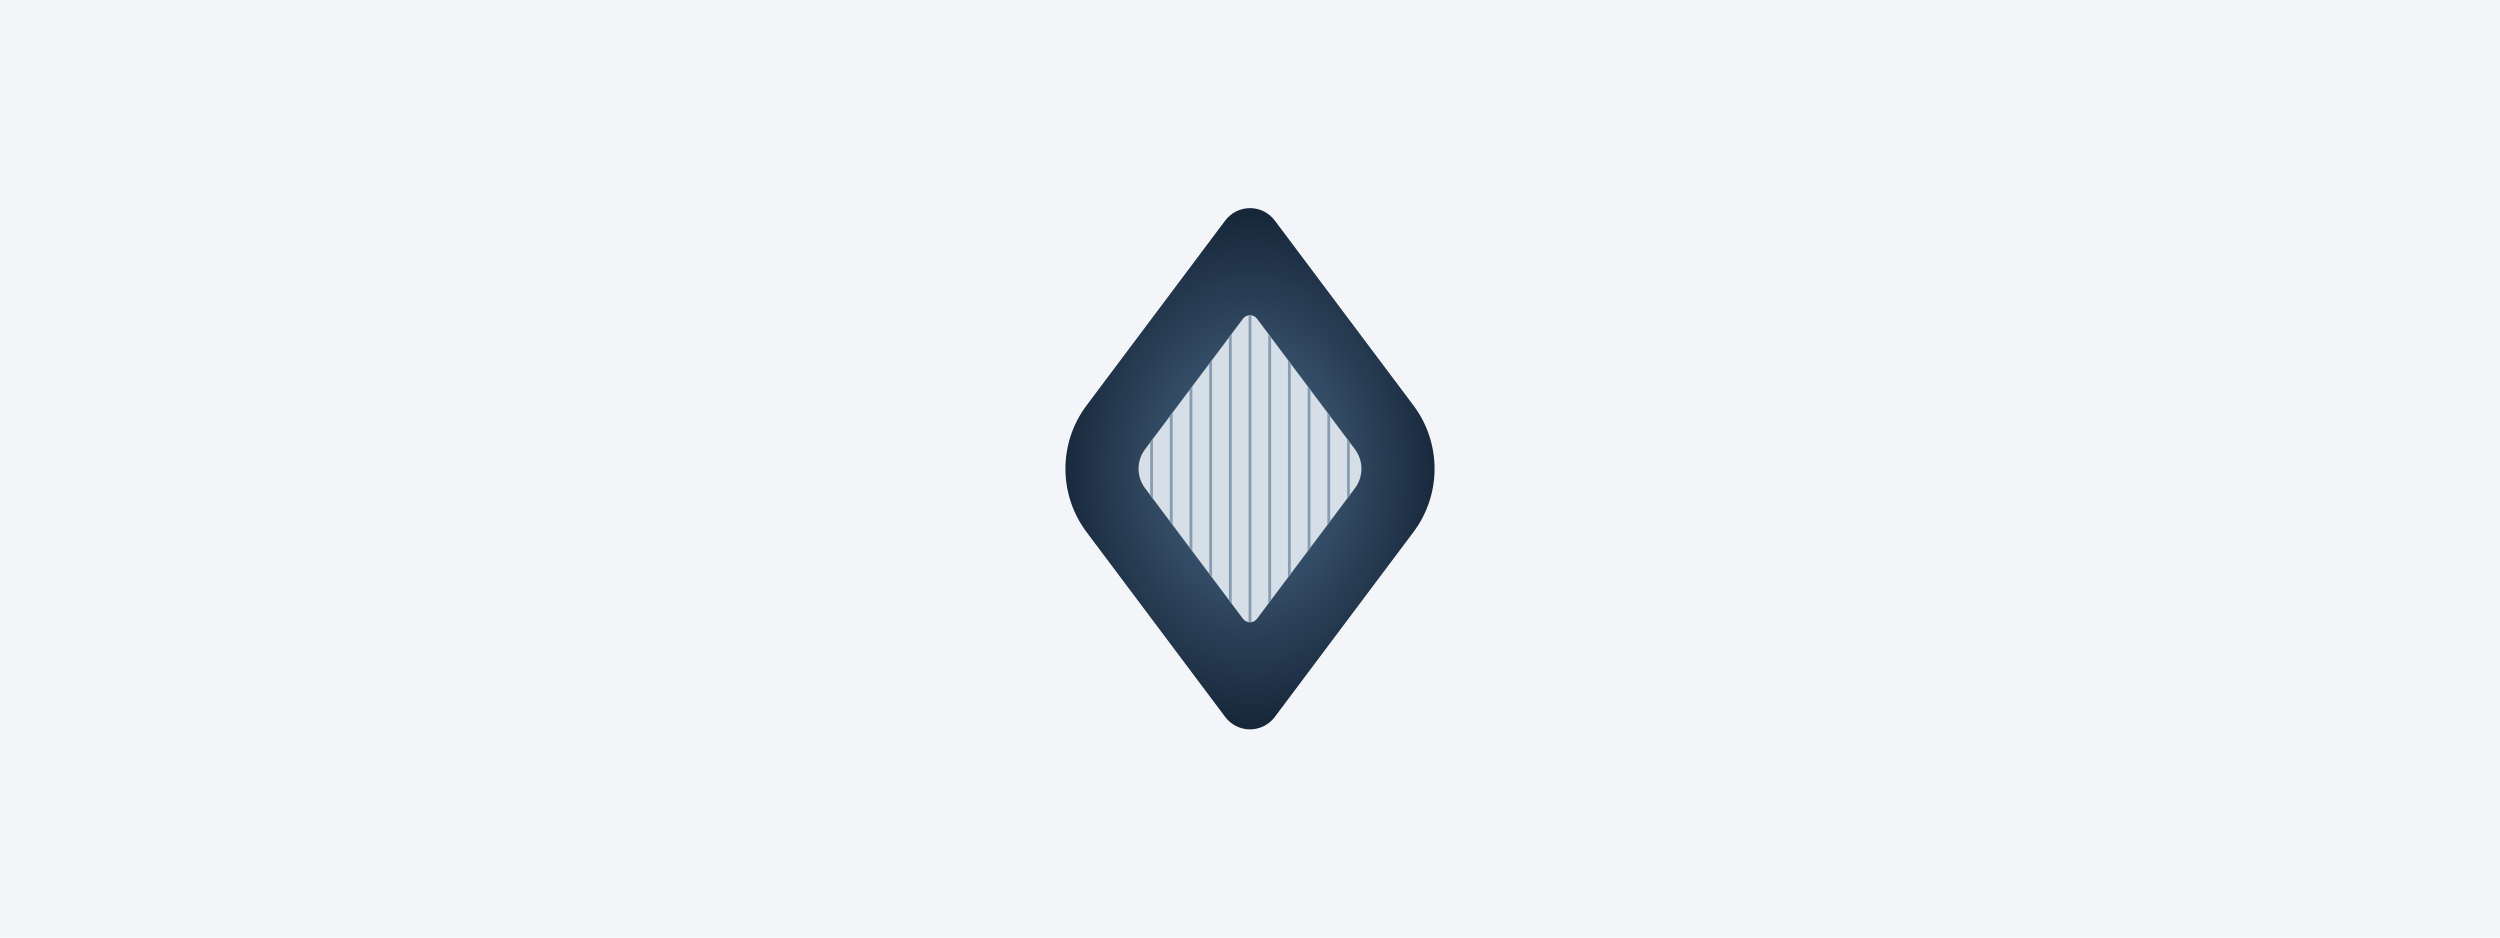
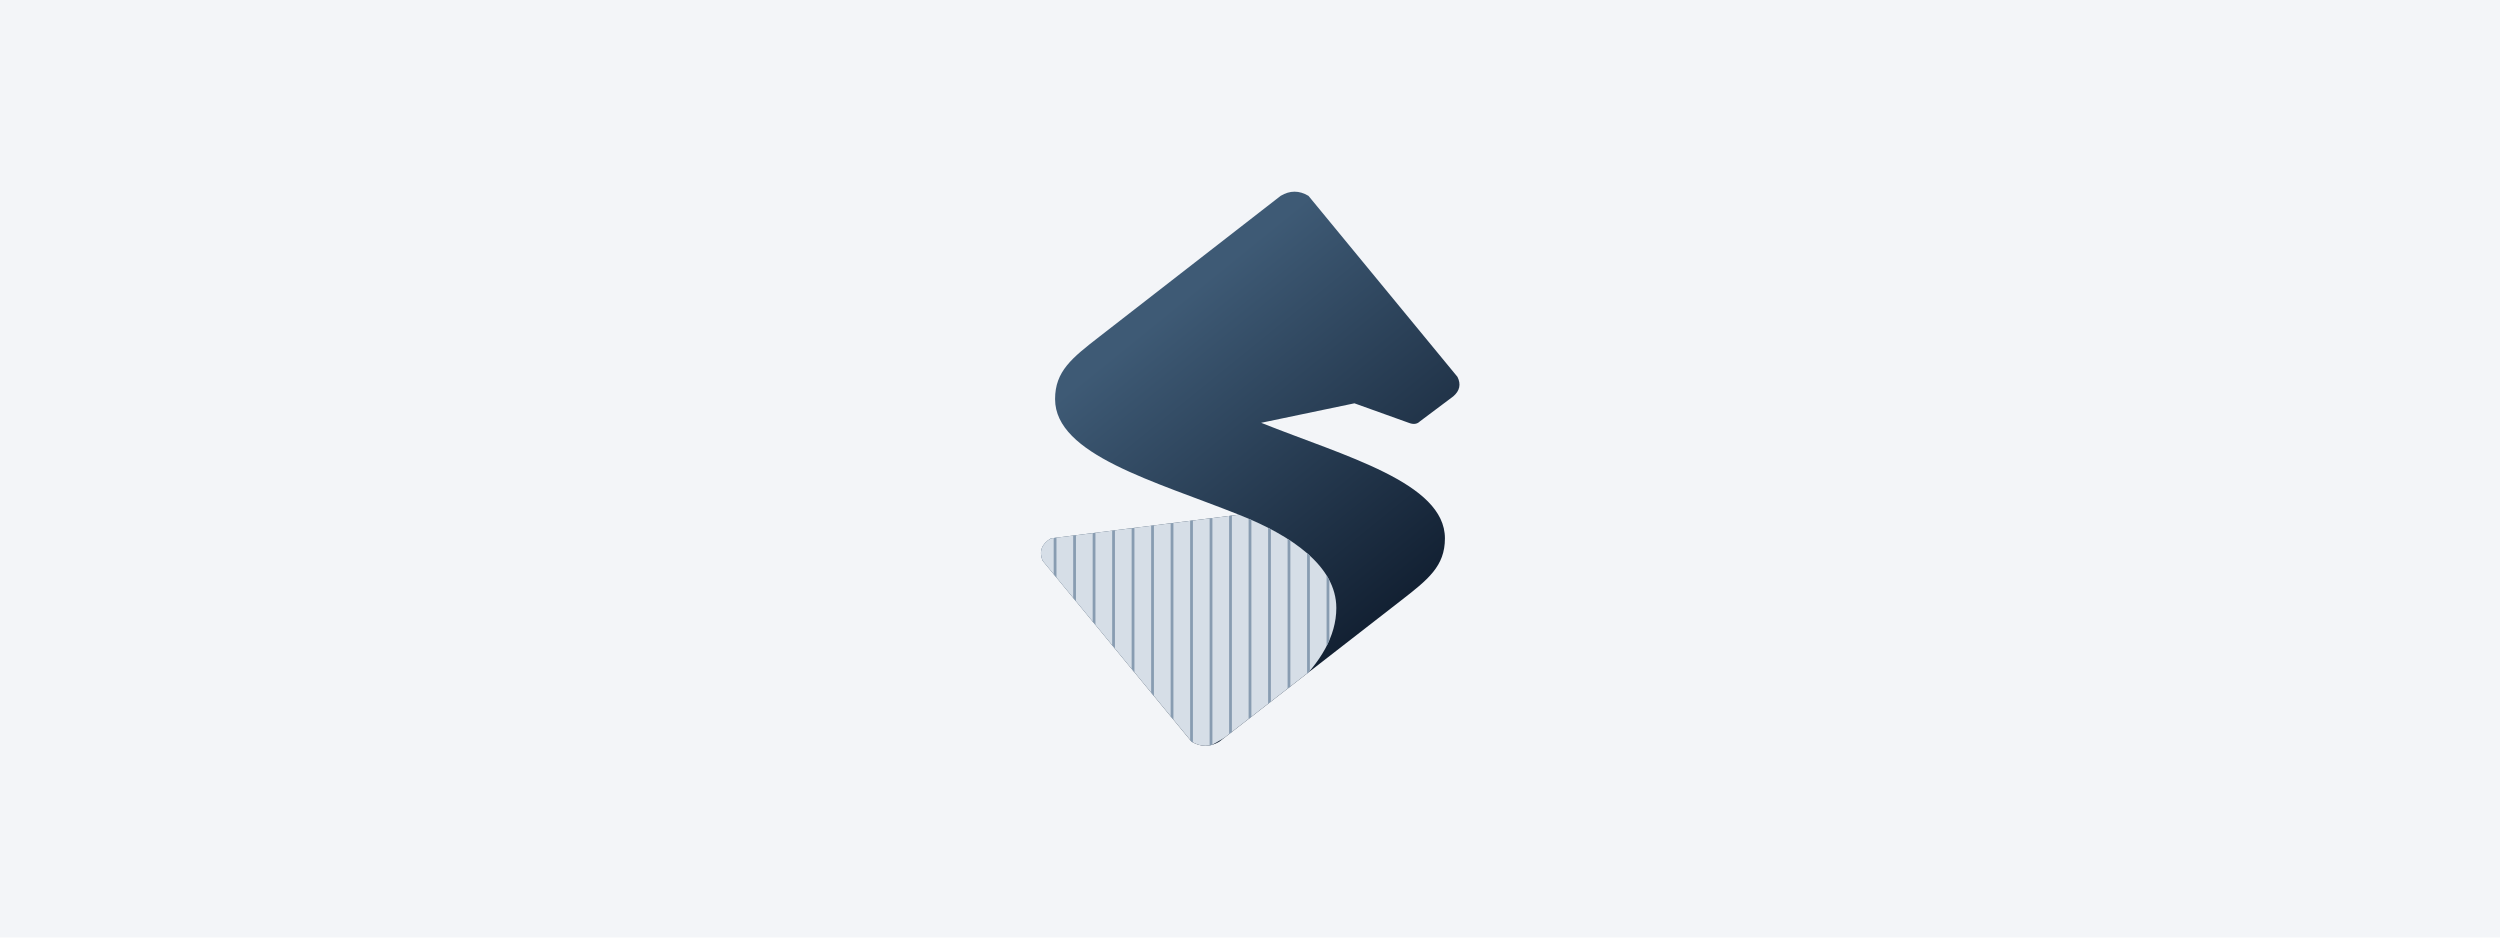
<svg xmlns="http://www.w3.org/2000/svg" width="3840" height="1440" viewBox="0 0 3840 1440">
  <defs>
-     <radialGradient id="g" gradientUnits="userSpaceOnUse" cx="0" cy="0" r="400" gradientTransform="scale(0.75 1)">
-       <stop offset="0.25" stop-color="#3E5A75" />
+     <linearGradient id="g" gradientUnits="userSpaceOnUse" x1="-158" y1="-195" x2="183" y2="226">
+       <stop offset="0" stop-color="#3E5A75" />
      <stop offset="1" stop-color="#122032" />
-     </radialGradient>
-     <clipPath id="c">
-       <path d="M9.973,-213.369 L149.300,-27.600 A46,46 0 0 1 149.300,27.600 L9.973,213.369 A12.467,12.467 0 0 1 -9.973,213.369 L-149.300,27.600 A46,46 0 0 1 -149.300,-27.600 L-9.973,-213.369 A12.467,12.467 0 0 1 9.973,-213.369 Z" />
+     </linearGradient>
+     <clipPath id="s">
+       <path d="M16,-66 L150,-94 L228,-66 Q238,-62 244,-68 L292,-104 Q306,-116 298,-132 L84,-392 Q64,-404 44,-392 L-216,-190 C-256,-159 -280,-140 -280,-100 C-280,-20 -136,18 -16,66 L-286,100 Q-306,112 -298,132 L-84,392 Q-64,404 -44,392 L216,190 C256,159 280,140 280,100 C280,20 136,-18 16,-66 Z" />
+     </clipPath>
+     <clipPath id="p">
+       <path d="M-16,66 C60,96 124,140 124,200 C124,282 30,350 -64,402 L-420,402 L-420,66 Z" />
    </clipPath>
    <g id="r" fill="#889CB1">
-       <rect x="-282.0" y="-400" width="4" height="800" />
-       <rect x="-254.0" y="-400" width="4" height="800" />
-       <rect x="-226.0" y="-400" width="4" height="800" />
-       <rect x="-198.0" y="-400" width="4" height="800" />
-       <rect x="-170.0" y="-400" width="4" height="800" />
-       <rect x="-142.0" y="-400" width="4" height="800" />
-       <rect x="-114.0" y="-400" width="4" height="800" />
-       <rect x="-86.0" y="-400" width="4" height="800" />
-       <rect x="-58.0" y="-400" width="4" height="800" />
-       <rect x="-30.0" y="-400" width="4" height="800" />
-       <rect x="-2.0" y="-400" width="4" height="800" />
-       <rect x="26.0" y="-400" width="4" height="800" />
-       <rect x="54.0" y="-400" width="4" height="800" />
-       <rect x="82.0" y="-400" width="4" height="800" />
-       <rect x="110.0" y="-400" width="4" height="800" />
-       <rect x="138.0" y="-400" width="4" height="800" />
-       <rect x="166.0" y="-400" width="4" height="800" />
-       <rect x="194.0" y="-400" width="4" height="800" />
-       <rect x="222.0" y="-400" width="4" height="800" />
-       <rect x="250.0" y="-400" width="4" height="800" />
-       <rect x="278.0" y="-400" width="4" height="800" />
+       <rect x="-310" y="-420" width="4" height="840" />
+       <rect x="-282" y="-420" width="4" height="840" />
+       <rect x="-254" y="-420" width="4" height="840" />
+       <rect x="-226" y="-420" width="4" height="840" />
+       <rect x="-198" y="-420" width="4" height="840" />
+       <rect x="-170" y="-420" width="4" height="840" />
+       <rect x="-142" y="-420" width="4" height="840" />
+       <rect x="-114" y="-420" width="4" height="840" />
+       <rect x="-86" y="-420" width="4" height="840" />
+       <rect x="-58" y="-420" width="4" height="840" />
+       <rect x="-30" y="-420" width="4" height="840" />
+       <rect x="-2" y="-420" width="4" height="840" />
+       <rect x="26" y="-420" width="4" height="840" />
+       <rect x="54" y="-420" width="4" height="840" />
+       <rect x="82" y="-420" width="4" height="840" />
+       <rect x="110" y="-420" width="4" height="840" />
+       <rect x="138" y="-420" width="4" height="840" />
+       <rect x="166" y="-420" width="4" height="840" />
+       <rect x="194" y="-420" width="4" height="840" />
+       <rect x="222" y="-420" width="4" height="840" />
+       <rect x="250" y="-420" width="4" height="840" />
+       <rect x="278" y="-420" width="4" height="840" />
+       <rect x="306" y="-420" width="4" height="840" />
    </g>
  </defs>
  <rect width="3840" height="1440" fill="#F3F5F8" />
-   <g transform="translate(1920.0 720.0) scale(1.08)">
-     <path d="M35.200,-353.067 L232.500,-90.000 A150,150 0 0 1 232.500,90.000 L35.200,353.067 A44,44 0 0 1 -35.200,353.067 L-232.500,90.000 A150,150 0 0 1 -232.500,-90.000 L-35.200,-353.067 A44,44 0 0 1 35.200,-353.067 Z" fill="url(#g)" />
-     <path d="M9.973,-213.369 L149.300,-27.600 A46,46 0 0 1 149.300,27.600 L9.973,213.369 A12.467,12.467 0 0 1 -9.973,213.369 L-149.300,27.600 A46,46 0 0 1 -149.300,-27.600 L-9.973,-213.369 A12.467,12.467 0 0 1 9.973,-213.369 Z" fill="#D6DEE7" />
-     <use href="#r" clip-path="url(#c)" />
+   <g transform="translate(1920.0 720.0) scale(1.069307)">
+     <path d="M16,-66 L150,-94 L228,-66 Q238,-62 244,-68 L292,-104 Q306,-116 298,-132 L84,-392 Q64,-404 44,-392 L-216,-190 C-256,-159 -280,-140 -280,-100 C-280,-20 -136,18 -16,66 L-286,100 Q-306,112 -298,132 L-84,392 Q-64,404 -44,392 L216,190 C256,159 280,140 280,100 C280,20 136,-18 16,-66 Z" fill="url(#g)" />
+     <g clip-path="url(#s)">
+       <path d="M-16,66 C60,96 124,140 124,200 C124,282 30,350 -64,402 L-420,402 L-420,66 Z" fill="#D6DEE7" />
+       <use href="#r" clip-path="url(#p)" />
+     </g>
  </g>
</svg>
